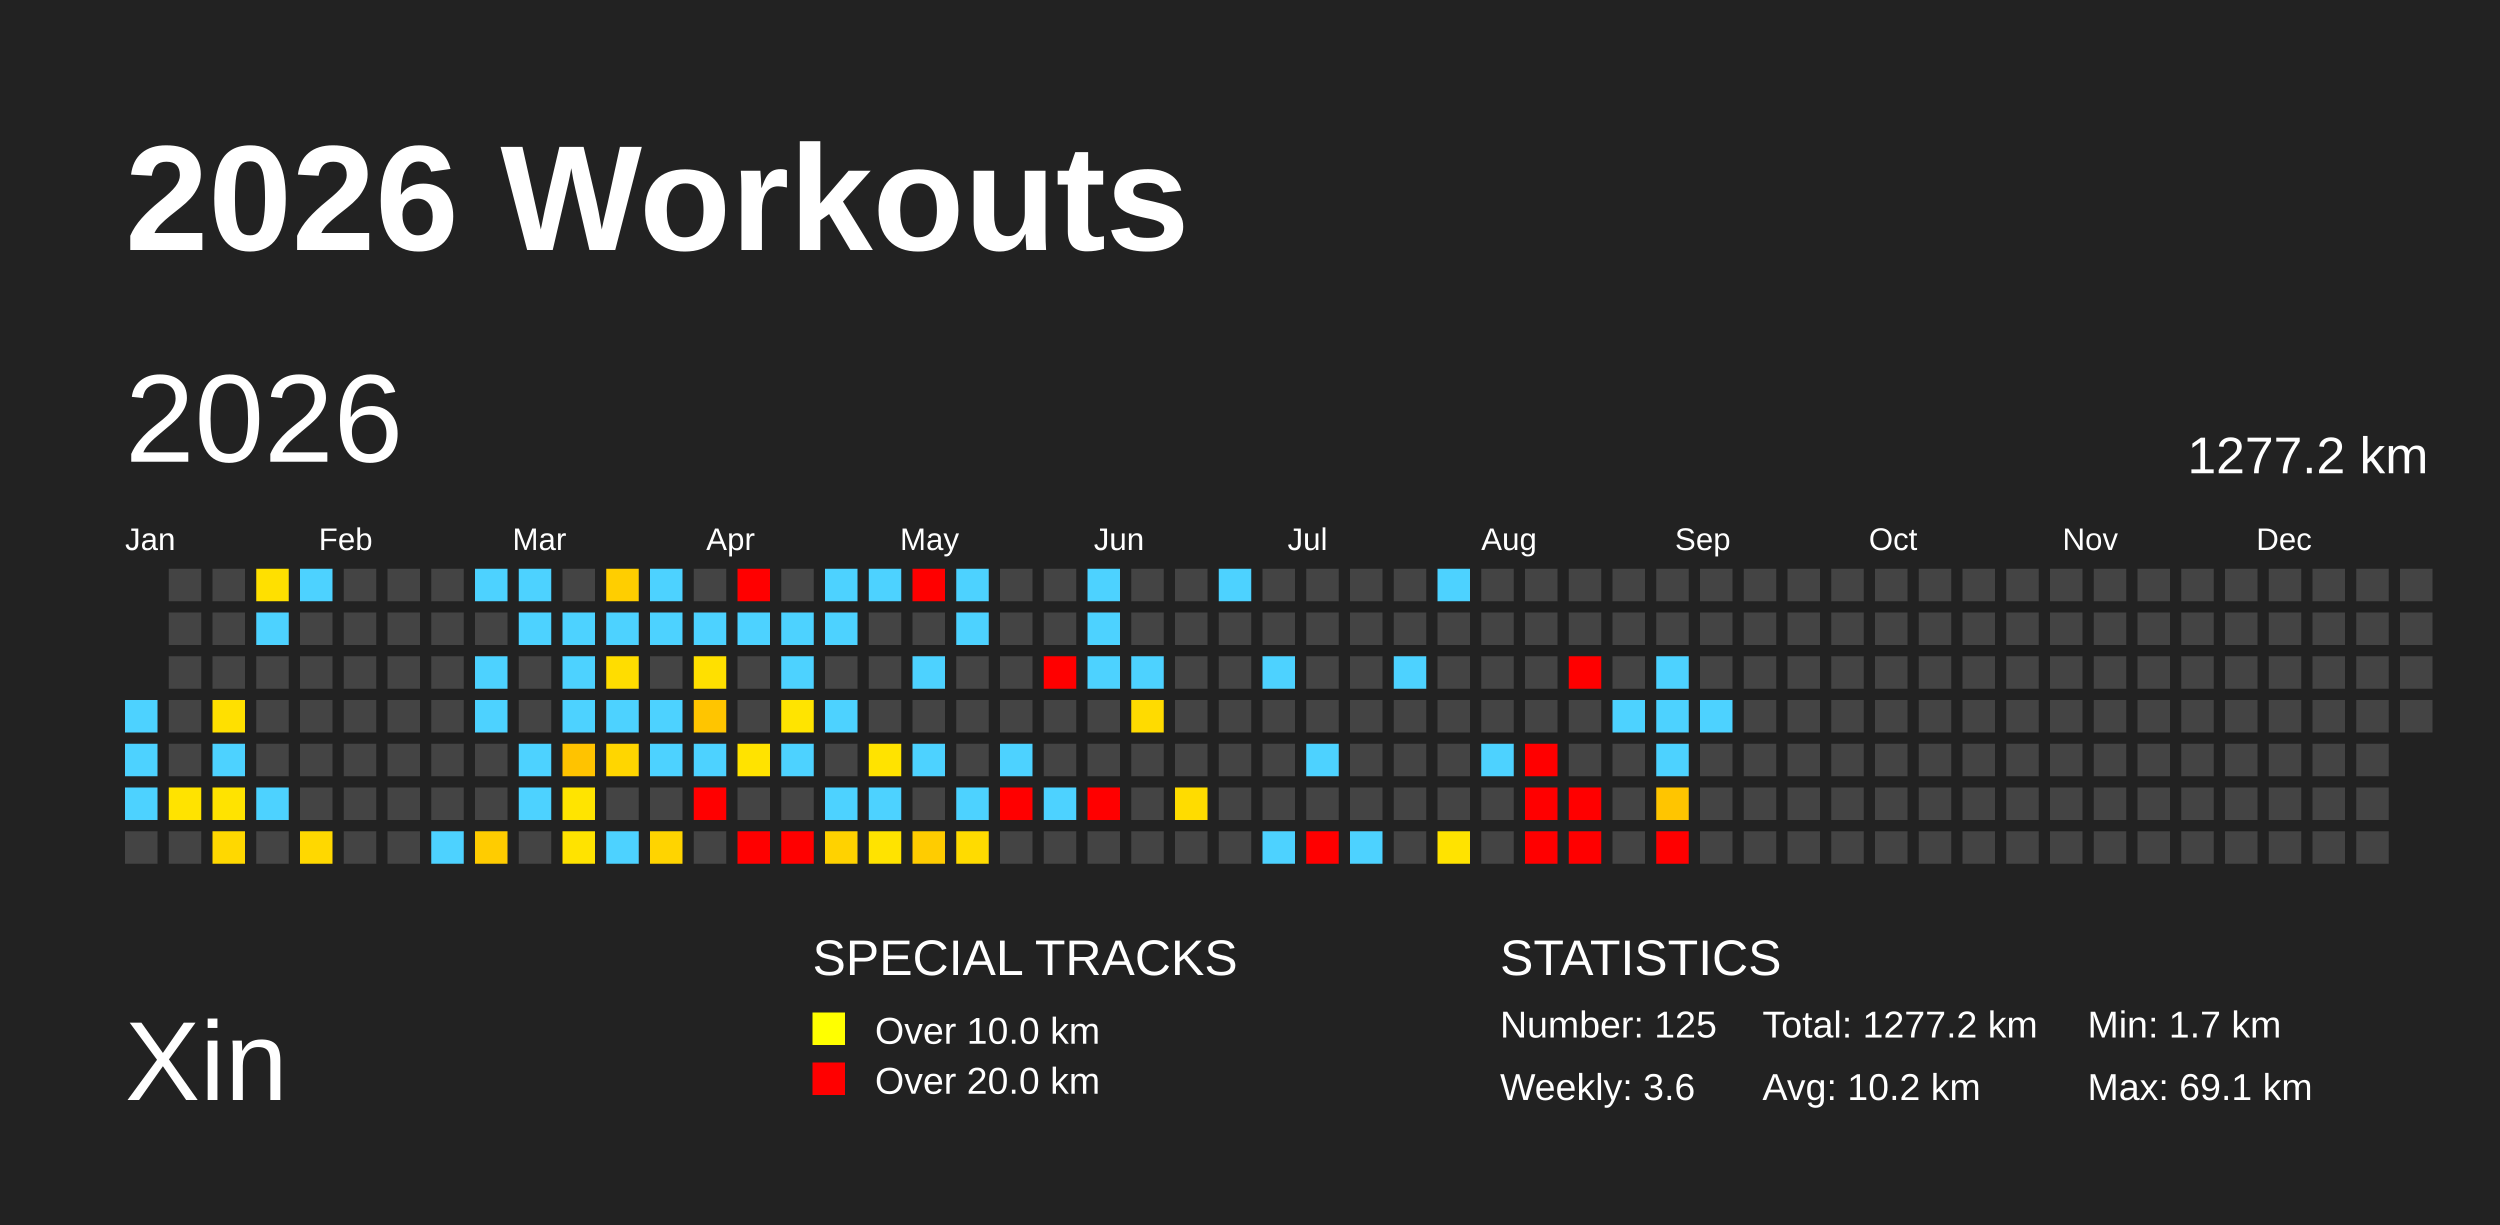
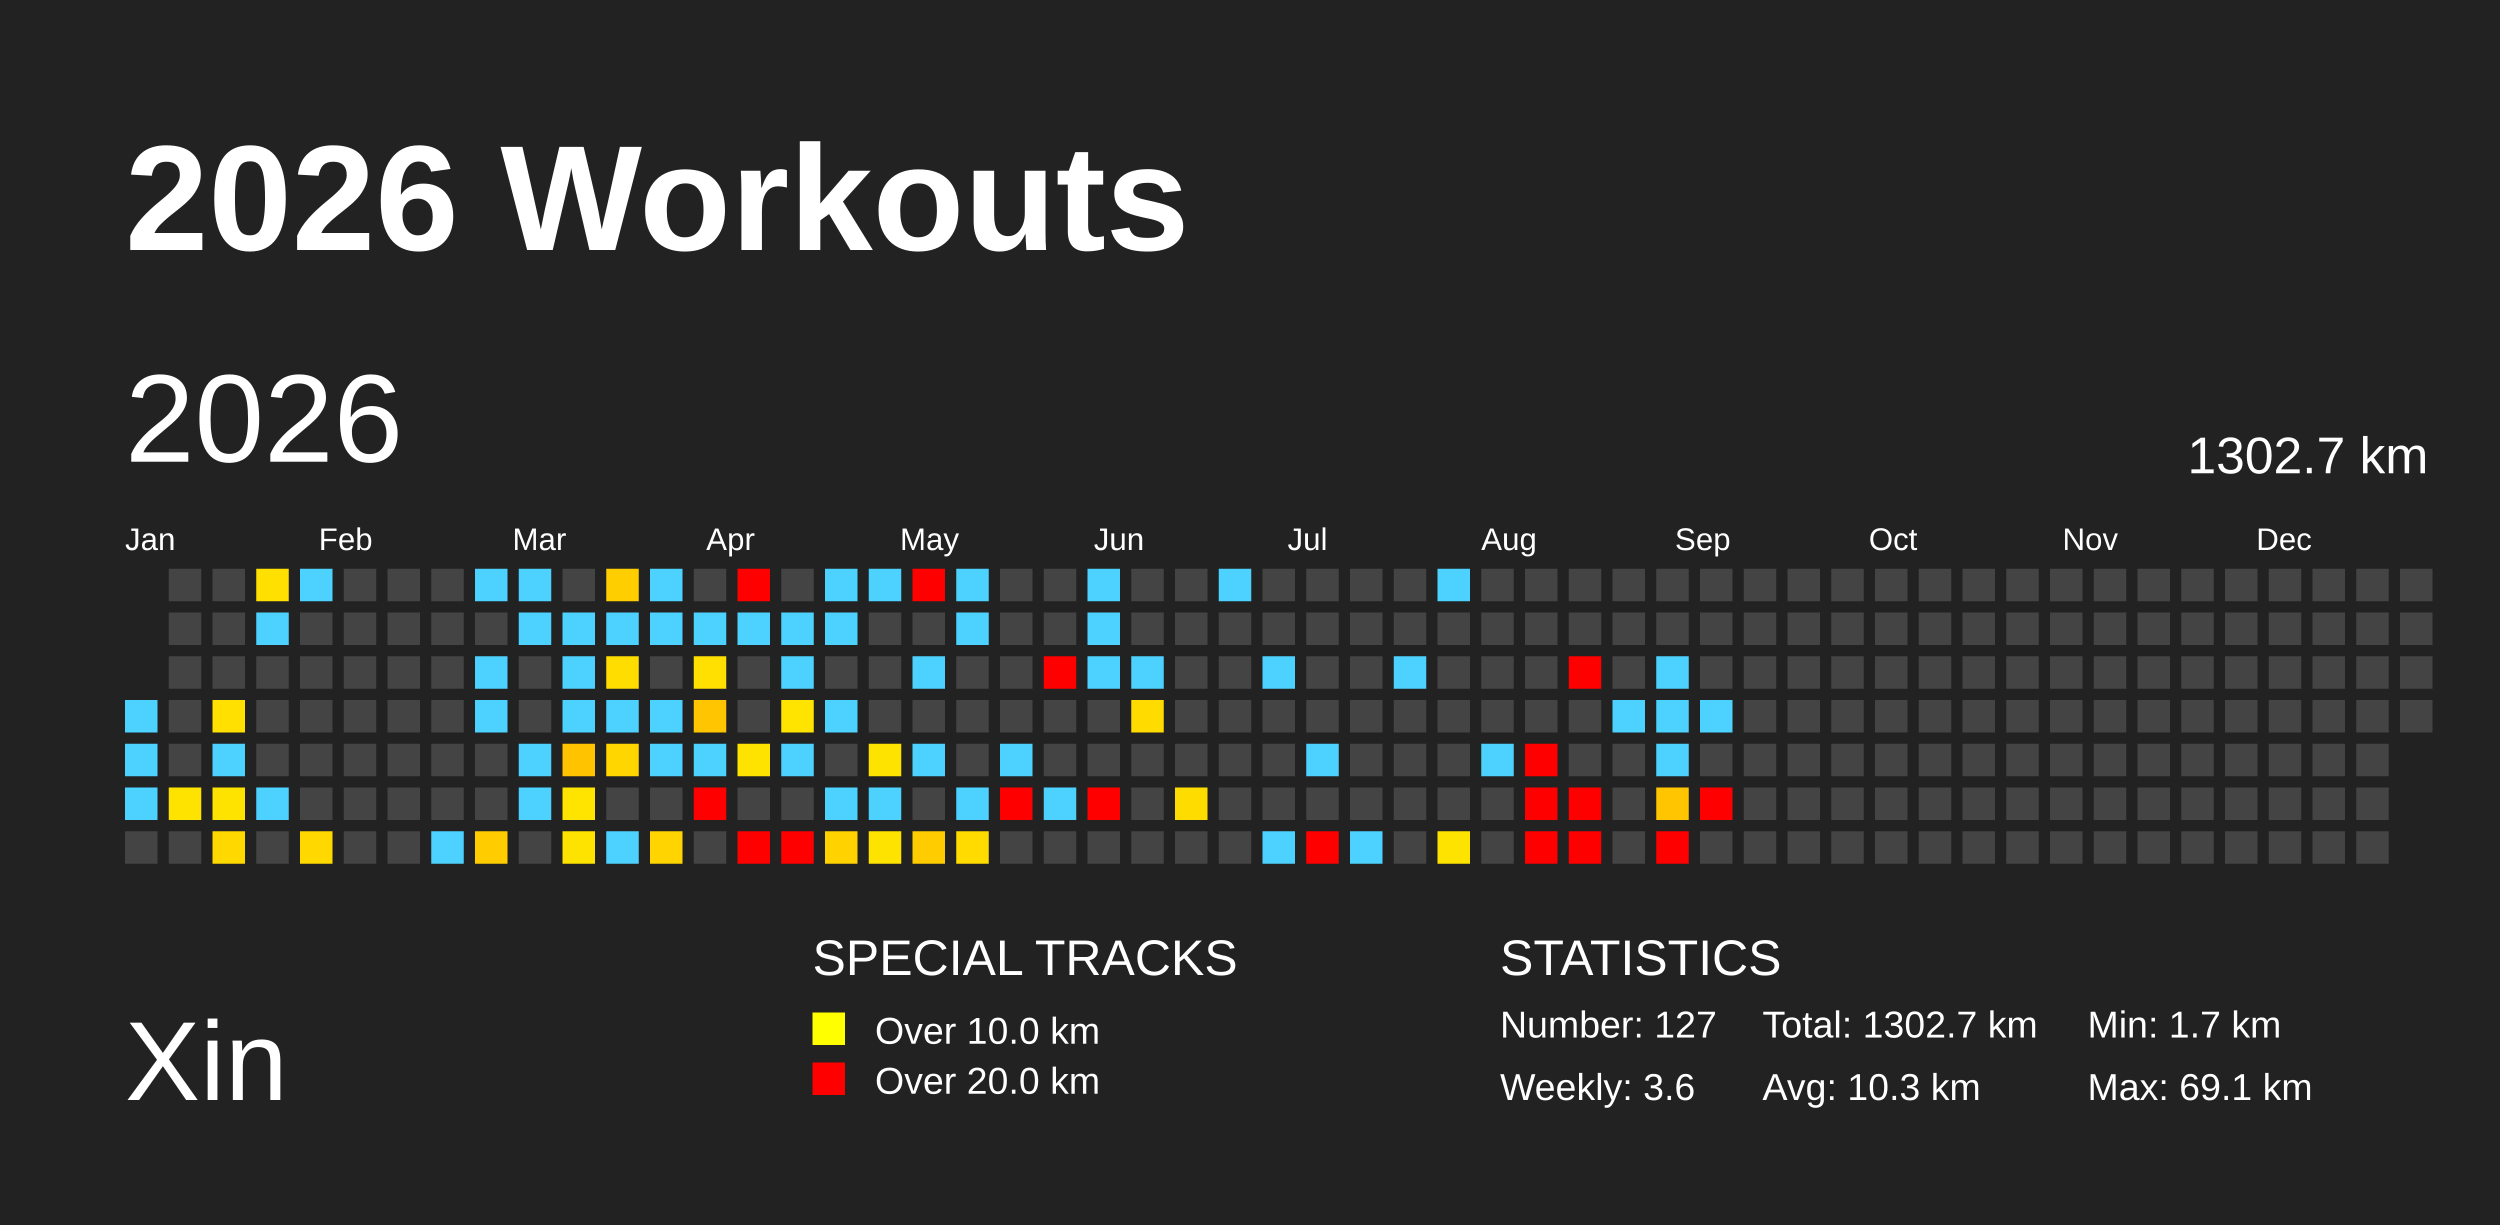
<svg xmlns="http://www.w3.org/2000/svg" baseProfile="full" height="98mm" version="1.1" viewBox="0,0,200,98" width="200mm">
  <defs />
  <rect fill="#222222" height="98" width="200" x="0" y="0" />
  <text fill="#FFFFFF" style="font-size:12px; font-family:Arial; font-weight:bold;" x="10" y="20">2026 Workouts</text>
  <text fill="#FFFFFF" style="font-size:9px; font-family:Arial" x="10" y="88">Xin</text>
  <text fill="#FFFFFF" style="font-size:4px; font-family:Arial" x="65" y="78">SPECIAL TRACKS</text>
  <rect fill="yellow" height="2.6" width="2.6" x="65" y="81" />
  <text fill="#FFFFFF" style="font-size:3px; font-family:Arial" x="70" y="83.5">Over 10.0 km</text>
  <rect fill="red" height="2.6" width="2.6" x="65" y="85" />
  <text fill="#FFFFFF" style="font-size:3px; font-family:Arial" x="70" y="87.5">Over 20.0 km</text>
  <text fill="#FFFFFF" style="font-size:4px; font-family:Arial" x="120" y="78">STATISTICS</text>
-   <text fill="#FFFFFF" style="font-size:3px; font-family:Arial" x="120" y="83">Number: 125</text>
+   <text fill="#FFFFFF" style="font-size:3px; font-family:Arial" x="120" y="83">Number: 127</text>
  <text fill="#FFFFFF" style="font-size:3px; font-family:Arial" x="120" y="88">Weekly: 3.6</text>
-   <text fill="#FFFFFF" style="font-size:3px; font-family:Arial" x="141" y="83">Total: 1277.2 km</text>
-   <text fill="#FFFFFF" style="font-size:3px; font-family:Arial" x="141" y="88">Avg: 10.2 km</text>
+   <text fill="#FFFFFF" style="font-size:3px; font-family:Arial" x="141" y="83">Total: 1302.7 km</text>
+   <text fill="#FFFFFF" style="font-size:3px; font-family:Arial" x="141" y="88">Avg: 10.3 km</text>
  <text fill="#FFFFFF" style="font-size:3px; font-family:Arial" x="167" y="83">Min: 1.7 km</text>
  <text fill="#FFFFFF" style="font-size:3px; font-family:Arial" x="167" y="88">Max: 69.1 km</text>
  <text dominant-baseline="hanging" fill="#FFFFFF" style="font-size:10.0px; font-family:Arial;" x="10" y="30">2026</text>
-   <text dominant-baseline="hanging" fill="#FFFFFF" style="font-size:4.125px; font-family:Arial;" x="175" y="35">1277.2 km</text>
+   <text dominant-baseline="hanging" fill="#FFFFFF" style="font-size:4.125px; font-family:Arial;" x="175" y="35">1302.7 km</text>
  <text fill="#FFFFFF" style="font-size:2.5px; font-family:Arial" x="10.0" y="44">Jan</text>
  <text fill="#FFFFFF" style="font-size:2.5px; font-family:Arial" x="25.5" y="44">Feb</text>
  <text fill="#FFFFFF" style="font-size:2.5px; font-family:Arial" x="41.0" y="44">Mar</text>
  <text fill="#FFFFFF" style="font-size:2.5px; font-family:Arial" x="56.5" y="44">Apr</text>
  <text fill="#FFFFFF" style="font-size:2.5px; font-family:Arial" x="72.0" y="44">May</text>
  <text fill="#FFFFFF" style="font-size:2.5px; font-family:Arial" x="87.5" y="44">Jun</text>
  <text fill="#FFFFFF" style="font-size:2.5px; font-family:Arial" x="103.0" y="44">Jul</text>
  <text fill="#FFFFFF" style="font-size:2.5px; font-family:Arial" x="118.5" y="44">Aug</text>
  <text fill="#FFFFFF" style="font-size:2.5px; font-family:Arial" x="134.0" y="44">Sep</text>
  <text fill="#FFFFFF" style="font-size:2.5px; font-family:Arial" x="149.5" y="44">Oct</text>
  <text fill="#FFFFFF" style="font-size:2.5px; font-family:Arial" x="165.0" y="44">Nov</text>
  <text fill="#FFFFFF" style="font-size:2.5px; font-family:Arial" x="180.5" y="44">Dec</text>
  <rect fill="#4dd2ff" height="2.6" width="2.6" x="10.0" y="56.0" />
  <rect fill="#4dd2ff" height="2.6" width="2.6" x="10.0" y="59.5" />
  <rect fill="#4dd2ff" height="2.6" width="2.6" x="10.0" y="63.0" />
  <rect fill="#444444" height="2.6" width="2.6" x="10.0" y="66.5" />
  <rect fill="#444444" height="2.6" width="2.6" x="13.5" y="45.5" />
  <rect fill="#444444" height="2.6" width="2.6" x="13.5" y="49.0" />
  <rect fill="#444444" height="2.6" width="2.6" x="13.5" y="52.5" />
  <rect fill="#444444" height="2.6" width="2.6" x="13.5" y="56.0" />
  <rect fill="#444444" height="2.6" width="2.6" x="13.5" y="59.5" />
  <rect fill="#ffe300" height="2.6" width="2.6" x="13.5" y="63.0" />
  <rect fill="#444444" height="2.6" width="2.6" x="13.5" y="66.5" />
  <rect fill="#444444" height="2.6" width="2.6" x="17.0" y="45.5" />
  <rect fill="#444444" height="2.6" width="2.6" x="17.0" y="49.0" />
  <rect fill="#444444" height="2.6" width="2.6" x="17.0" y="52.5" />
  <rect fill="#ffe000" height="2.6" width="2.6" x="17.0" y="56.0" />
  <rect fill="#4dd2ff" height="2.6" width="2.6" x="17.0" y="59.5" />
  <rect fill="#ffe300" height="2.6" width="2.6" x="17.0" y="63.0" />
  <rect fill="#ffd800" height="2.6" width="2.6" x="17.0" y="66.5" />
  <rect fill="#ffe000" height="2.6" width="2.6" x="20.5" y="45.5" />
  <rect fill="#4dd2ff" height="2.6" width="2.6" x="20.5" y="49.0" />
  <rect fill="#444444" height="2.6" width="2.6" x="20.5" y="52.5" />
  <rect fill="#444444" height="2.6" width="2.6" x="20.5" y="56.0" />
  <rect fill="#444444" height="2.6" width="2.6" x="20.5" y="59.5" />
  <rect fill="#4dd2ff" height="2.6" width="2.6" x="20.5" y="63.0" />
  <rect fill="#444444" height="2.6" width="2.6" x="20.5" y="66.5" />
  <rect fill="#4dd2ff" height="2.6" width="2.6" x="24.0" y="45.5" />
  <rect fill="#444444" height="2.6" width="2.6" x="24.0" y="49.0" />
  <rect fill="#444444" height="2.6" width="2.6" x="24.0" y="52.5" />
  <rect fill="#444444" height="2.6" width="2.6" x="24.0" y="56.0" />
  <rect fill="#444444" height="2.6" width="2.6" x="24.0" y="59.5" />
  <rect fill="#444444" height="2.6" width="2.6" x="24.0" y="63.0" />
  <rect fill="#ffd800" height="2.6" width="2.6" x="24.0" y="66.5" />
  <rect fill="#444444" height="2.6" width="2.6" x="27.5" y="45.5" />
  <rect fill="#444444" height="2.6" width="2.6" x="27.5" y="49.0" />
  <rect fill="#444444" height="2.6" width="2.6" x="27.5" y="52.5" />
  <rect fill="#444444" height="2.6" width="2.6" x="27.5" y="56.0" />
  <rect fill="#444444" height="2.6" width="2.6" x="27.5" y="59.5" />
  <rect fill="#444444" height="2.6" width="2.6" x="27.5" y="63.0" />
  <rect fill="#444444" height="2.6" width="2.6" x="27.5" y="66.5" />
  <rect fill="#444444" height="2.6" width="2.6" x="31.0" y="45.5" />
  <rect fill="#444444" height="2.6" width="2.6" x="31.0" y="49.0" />
  <rect fill="#444444" height="2.6" width="2.6" x="31.0" y="52.5" />
  <rect fill="#444444" height="2.6" width="2.6" x="31.0" y="56.0" />
  <rect fill="#444444" height="2.6" width="2.6" x="31.0" y="59.5" />
  <rect fill="#444444" height="2.6" width="2.6" x="31.0" y="63.0" />
  <rect fill="#444444" height="2.6" width="2.6" x="31.0" y="66.5" />
  <rect fill="#444444" height="2.6" width="2.6" x="34.5" y="45.5" />
  <rect fill="#444444" height="2.6" width="2.6" x="34.5" y="49.0" />
  <rect fill="#444444" height="2.6" width="2.6" x="34.5" y="52.5" />
  <rect fill="#444444" height="2.6" width="2.6" x="34.5" y="56.0" />
  <rect fill="#444444" height="2.6" width="2.6" x="34.5" y="59.5" />
  <rect fill="#444444" height="2.6" width="2.6" x="34.5" y="63.0" />
  <rect fill="#4dd2ff" height="2.6" width="2.6" x="34.5" y="66.5" />
  <rect fill="#4dd2ff" height="2.6" width="2.6" x="38.0" y="45.5" />
  <rect fill="#444444" height="2.6" width="2.6" x="38.0" y="49.0" />
  <rect fill="#4dd2ff" height="2.6" width="2.6" x="38.0" y="52.5" />
  <rect fill="#4dd2ff" height="2.6" width="2.6" x="38.0" y="56.0" />
  <rect fill="#444444" height="2.6" width="2.6" x="38.0" y="59.5" />
  <rect fill="#444444" height="2.6" width="2.6" x="38.0" y="63.0" />
  <rect fill="#ffcc00" height="2.6" width="2.6" x="38.0" y="66.5" />
  <rect fill="#4dd2ff" height="2.6" width="2.6" x="41.5" y="45.5" />
  <rect fill="#4dd2ff" height="2.6" width="2.6" x="41.5" y="49.0" />
  <rect fill="#444444" height="2.6" width="2.6" x="41.5" y="52.5" />
  <rect fill="#444444" height="2.6" width="2.6" x="41.5" y="56.0" />
  <rect fill="#4dd2ff" height="2.6" width="2.6" x="41.5" y="59.5" />
  <rect fill="#4dd2ff" height="2.6" width="2.6" x="41.5" y="63.0" />
  <rect fill="#444444" height="2.6" width="2.6" x="41.5" y="66.5" />
  <rect fill="#444444" height="2.6" width="2.6" x="45.0" y="45.5" />
  <rect fill="#4dd2ff" height="2.6" width="2.6" x="45.0" y="49.0" />
  <rect fill="#4dd2ff" height="2.6" width="2.6" x="45.0" y="52.5" />
  <rect fill="#4dd2ff" height="2.6" width="2.6" x="45.0" y="56.0" />
  <rect fill="#ffc300" height="2.6" width="2.6" x="45.0" y="59.5" />
  <rect fill="#ffe400" height="2.6" width="2.6" x="45.0" y="63.0" />
  <rect fill="#ffe300" height="2.6" width="2.6" x="45.0" y="66.5" />
  <rect fill="#ffce00" height="2.6" width="2.6" x="48.5" y="45.5" />
  <rect fill="#4dd2ff" height="2.6" width="2.6" x="48.5" y="49.0" />
  <rect fill="#ffdd00" height="2.6" width="2.6" x="48.5" y="52.5" />
  <rect fill="#4dd2ff" height="2.6" width="2.6" x="48.5" y="56.0" />
  <rect fill="#ffd600" height="2.6" width="2.6" x="48.5" y="59.5" />
  <rect fill="#444444" height="2.6" width="2.6" x="48.5" y="63.0" />
  <rect fill="#4dd2ff" height="2.6" width="2.6" x="48.5" y="66.5" />
  <rect fill="#4dd2ff" height="2.6" width="2.6" x="52.0" y="45.5" />
  <rect fill="#4dd2ff" height="2.6" width="2.6" x="52.0" y="49.0" />
  <rect fill="#444444" height="2.6" width="2.6" x="52.0" y="52.5" />
  <rect fill="#4dd2ff" height="2.6" width="2.6" x="52.0" y="56.0" />
  <rect fill="#4dd2ff" height="2.6" width="2.6" x="52.0" y="59.5" />
  <rect fill="#444444" height="2.6" width="2.6" x="52.0" y="63.0" />
  <rect fill="#ffd400" height="2.6" width="2.6" x="52.0" y="66.5" />
  <rect fill="#444444" height="2.6" width="2.6" x="55.5" y="45.5" />
  <rect fill="#4dd2ff" height="2.6" width="2.6" x="55.5" y="49.0" />
  <rect fill="#ffe000" height="2.6" width="2.6" x="55.5" y="52.5" />
  <rect fill="#ffc500" height="2.6" width="2.6" x="55.5" y="56.0" />
  <rect fill="#4dd2ff" height="2.6" width="2.6" x="55.5" y="59.5" />
  <rect fill="red" height="2.6" width="2.6" x="55.5" y="63.0" />
  <rect fill="#444444" height="2.6" width="2.6" x="55.5" y="66.5" />
  <rect fill="red" height="2.6" width="2.6" x="59.0" y="45.5" />
  <rect fill="#4dd2ff" height="2.6" width="2.6" x="59.0" y="49.0" />
  <rect fill="#444444" height="2.6" width="2.6" x="59.0" y="52.5" />
  <rect fill="#444444" height="2.6" width="2.6" x="59.0" y="56.0" />
  <rect fill="#ffe300" height="2.6" width="2.6" x="59.0" y="59.5" />
  <rect fill="#444444" height="2.6" width="2.6" x="59.0" y="63.0" />
  <rect fill="red" height="2.6" width="2.6" x="59.0" y="66.5" />
  <rect fill="#444444" height="2.6" width="2.6" x="62.5" y="45.5" />
  <rect fill="#4dd2ff" height="2.6" width="2.6" x="62.5" y="49.0" />
  <rect fill="#4dd2ff" height="2.6" width="2.6" x="62.5" y="52.5" />
  <rect fill="#ffe400" height="2.6" width="2.6" x="62.5" y="56.0" />
  <rect fill="#4dd2ff" height="2.6" width="2.6" x="62.5" y="59.5" />
  <rect fill="#444444" height="2.6" width="2.6" x="62.5" y="63.0" />
  <rect fill="red" height="2.6" width="2.6" x="62.5" y="66.5" />
  <rect fill="#4dd2ff" height="2.6" width="2.6" x="66.0" y="45.5" />
  <rect fill="#4dd2ff" height="2.6" width="2.6" x="66.0" y="49.0" />
  <rect fill="#444444" height="2.6" width="2.6" x="66.0" y="52.5" />
  <rect fill="#4dd2ff" height="2.6" width="2.6" x="66.0" y="56.0" />
  <rect fill="#444444" height="2.6" width="2.6" x="66.0" y="59.5" />
  <rect fill="#4dd2ff" height="2.6" width="2.6" x="66.0" y="63.0" />
  <rect fill="#ffd200" height="2.6" width="2.6" x="66.0" y="66.5" />
  <rect fill="#4dd2ff" height="2.6" width="2.6" x="69.5" y="45.5" />
  <rect fill="#444444" height="2.6" width="2.6" x="69.5" y="49.0" />
  <rect fill="#444444" height="2.6" width="2.6" x="69.5" y="52.5" />
  <rect fill="#444444" height="2.6" width="2.6" x="69.5" y="56.0" />
  <rect fill="#ffe300" height="2.6" width="2.6" x="69.5" y="59.5" />
  <rect fill="#4dd2ff" height="2.6" width="2.6" x="69.5" y="63.0" />
  <rect fill="#ffe300" height="2.6" width="2.6" x="69.5" y="66.5" />
  <rect fill="red" height="2.6" width="2.6" x="73.0" y="45.5" />
  <rect fill="#444444" height="2.6" width="2.6" x="73.0" y="49.0" />
  <rect fill="#4dd2ff" height="2.6" width="2.6" x="73.0" y="52.5" />
  <rect fill="#444444" height="2.6" width="2.6" x="73.0" y="56.0" />
  <rect fill="#4dd2ff" height="2.6" width="2.6" x="73.0" y="59.5" />
  <rect fill="#444444" height="2.6" width="2.6" x="73.0" y="63.0" />
  <rect fill="#ffcc00" height="2.6" width="2.6" x="73.0" y="66.5" />
  <rect fill="#4dd2ff" height="2.6" width="2.6" x="76.5" y="45.5" />
  <rect fill="#4dd2ff" height="2.6" width="2.6" x="76.5" y="49.0" />
  <rect fill="#444444" height="2.6" width="2.6" x="76.5" y="52.5" />
  <rect fill="#444444" height="2.6" width="2.6" x="76.5" y="56.0" />
  <rect fill="#444444" height="2.6" width="2.6" x="76.5" y="59.5" />
  <rect fill="#4dd2ff" height="2.6" width="2.6" x="76.5" y="63.0" />
  <rect fill="#ffdb00" height="2.6" width="2.6" x="76.5" y="66.5" />
  <rect fill="#444444" height="2.6" width="2.6" x="80.0" y="45.5" />
  <rect fill="#444444" height="2.6" width="2.6" x="80.0" y="49.0" />
  <rect fill="#444444" height="2.6" width="2.6" x="80.0" y="52.5" />
  <rect fill="#444444" height="2.6" width="2.6" x="80.0" y="56.0" />
  <rect fill="#4dd2ff" height="2.6" width="2.6" x="80.0" y="59.5" />
  <rect fill="red" height="2.6" width="2.6" x="80.0" y="63.0" />
  <rect fill="#444444" height="2.6" width="2.6" x="80.0" y="66.5" />
  <rect fill="#444444" height="2.6" width="2.6" x="83.5" y="45.5" />
  <rect fill="#444444" height="2.6" width="2.6" x="83.5" y="49.0" />
  <rect fill="red" height="2.6" width="2.6" x="83.5" y="52.5" />
  <rect fill="#444444" height="2.6" width="2.6" x="83.5" y="56.0" />
  <rect fill="#444444" height="2.6" width="2.6" x="83.5" y="59.5" />
  <rect fill="#4dd2ff" height="2.6" width="2.6" x="83.5" y="63.0" />
  <rect fill="#444444" height="2.6" width="2.6" x="83.5" y="66.5" />
  <rect fill="#4dd2ff" height="2.6" width="2.6" x="87.0" y="45.5" />
  <rect fill="#4dd2ff" height="2.6" width="2.6" x="87.0" y="49.0" />
  <rect fill="#4dd2ff" height="2.6" width="2.6" x="87.0" y="52.5" />
  <rect fill="#444444" height="2.6" width="2.6" x="87.0" y="56.0" />
  <rect fill="#444444" height="2.6" width="2.6" x="87.0" y="59.5" />
  <rect fill="red" height="2.6" width="2.6" x="87.0" y="63.0" />
  <rect fill="#444444" height="2.6" width="2.6" x="87.0" y="66.5" />
  <rect fill="#444444" height="2.6" width="2.6" x="90.5" y="45.5" />
  <rect fill="#444444" height="2.6" width="2.6" x="90.5" y="49.0" />
  <rect fill="#4dd2ff" height="2.6" width="2.6" x="90.5" y="52.5" />
  <rect fill="#ffdb00" height="2.6" width="2.6" x="90.5" y="56.0" />
  <rect fill="#444444" height="2.6" width="2.6" x="90.5" y="59.5" />
  <rect fill="#444444" height="2.6" width="2.6" x="90.5" y="63.0" />
  <rect fill="#444444" height="2.6" width="2.6" x="90.5" y="66.5" />
  <rect fill="#444444" height="2.6" width="2.6" x="94.0" y="45.5" />
  <rect fill="#444444" height="2.6" width="2.6" x="94.0" y="49.0" />
  <rect fill="#444444" height="2.6" width="2.6" x="94.0" y="52.5" />
  <rect fill="#444444" height="2.6" width="2.6" x="94.0" y="56.0" />
  <rect fill="#444444" height="2.6" width="2.6" x="94.0" y="59.5" />
  <rect fill="#ffdc00" height="2.6" width="2.6" x="94.0" y="63.0" />
  <rect fill="#444444" height="2.6" width="2.6" x="94.0" y="66.5" />
  <rect fill="#4dd2ff" height="2.6" width="2.6" x="97.5" y="45.5" />
  <rect fill="#444444" height="2.6" width="2.6" x="97.5" y="49.0" />
  <rect fill="#444444" height="2.6" width="2.6" x="97.5" y="52.5" />
  <rect fill="#444444" height="2.6" width="2.6" x="97.5" y="56.0" />
  <rect fill="#444444" height="2.6" width="2.6" x="97.5" y="59.5" />
  <rect fill="#444444" height="2.6" width="2.6" x="97.5" y="63.0" />
  <rect fill="#444444" height="2.6" width="2.6" x="97.5" y="66.5" />
  <rect fill="#444444" height="2.6" width="2.6" x="101.0" y="45.5" />
  <rect fill="#444444" height="2.6" width="2.6" x="101.0" y="49.0" />
  <rect fill="#4dd2ff" height="2.6" width="2.6" x="101.0" y="52.5" />
  <rect fill="#444444" height="2.6" width="2.6" x="101.0" y="56.0" />
  <rect fill="#444444" height="2.6" width="2.6" x="101.0" y="59.5" />
  <rect fill="#444444" height="2.6" width="2.6" x="101.0" y="63.0" />
  <rect fill="#4dd2ff" height="2.6" width="2.6" x="101.0" y="66.5" />
  <rect fill="#444444" height="2.6" width="2.6" x="104.5" y="45.5" />
  <rect fill="#444444" height="2.6" width="2.6" x="104.5" y="49.0" />
  <rect fill="#444444" height="2.6" width="2.6" x="104.5" y="52.5" />
  <rect fill="#444444" height="2.6" width="2.6" x="104.5" y="56.0" />
  <rect fill="#4dd2ff" height="2.6" width="2.6" x="104.5" y="59.5" />
  <rect fill="#444444" height="2.6" width="2.6" x="104.5" y="63.0" />
  <rect fill="red" height="2.6" width="2.6" x="104.5" y="66.5" />
  <rect fill="#444444" height="2.6" width="2.6" x="108.0" y="45.5" />
  <rect fill="#444444" height="2.6" width="2.6" x="108.0" y="49.0" />
  <rect fill="#444444" height="2.6" width="2.6" x="108.0" y="52.5" />
  <rect fill="#444444" height="2.6" width="2.6" x="108.0" y="56.0" />
  <rect fill="#444444" height="2.6" width="2.6" x="108.0" y="59.5" />
  <rect fill="#444444" height="2.6" width="2.6" x="108.0" y="63.0" />
  <rect fill="#4dd2ff" height="2.6" width="2.6" x="108.0" y="66.5" />
  <rect fill="#444444" height="2.6" width="2.6" x="111.5" y="45.5" />
  <rect fill="#444444" height="2.6" width="2.6" x="111.5" y="49.0" />
  <rect fill="#4dd2ff" height="2.6" width="2.6" x="111.5" y="52.5" />
  <rect fill="#444444" height="2.6" width="2.6" x="111.5" y="56.0" />
  <rect fill="#444444" height="2.6" width="2.6" x="111.5" y="59.5" />
  <rect fill="#444444" height="2.6" width="2.6" x="111.5" y="63.0" />
  <rect fill="#444444" height="2.6" width="2.6" x="111.5" y="66.5" />
  <rect fill="#4dd2ff" height="2.6" width="2.6" x="115.0" y="45.5" />
  <rect fill="#444444" height="2.6" width="2.6" x="115.0" y="49.0" />
  <rect fill="#444444" height="2.6" width="2.6" x="115.0" y="52.5" />
  <rect fill="#444444" height="2.6" width="2.6" x="115.0" y="56.0" />
  <rect fill="#444444" height="2.6" width="2.6" x="115.0" y="59.5" />
  <rect fill="#444444" height="2.6" width="2.6" x="115.0" y="63.0" />
  <rect fill="#ffe300" height="2.6" width="2.6" x="115.0" y="66.5" />
  <rect fill="#444444" height="2.6" width="2.6" x="118.5" y="45.5" />
  <rect fill="#444444" height="2.6" width="2.6" x="118.5" y="49.0" />
  <rect fill="#444444" height="2.6" width="2.6" x="118.5" y="52.5" />
  <rect fill="#444444" height="2.6" width="2.6" x="118.5" y="56.0" />
  <rect fill="#4dd2ff" height="2.6" width="2.6" x="118.5" y="59.5" />
  <rect fill="#444444" height="2.6" width="2.6" x="118.5" y="63.0" />
  <rect fill="#444444" height="2.6" width="2.6" x="118.5" y="66.5" />
  <rect fill="#444444" height="2.6" width="2.6" x="122.0" y="45.5" />
  <rect fill="#444444" height="2.6" width="2.6" x="122.0" y="49.0" />
  <rect fill="#444444" height="2.6" width="2.6" x="122.0" y="52.5" />
  <rect fill="#444444" height="2.6" width="2.6" x="122.0" y="56.0" />
  <rect fill="red" height="2.6" width="2.6" x="122.0" y="59.5" />
  <rect fill="red" height="2.6" width="2.6" x="122.0" y="63.0" />
  <rect fill="red" height="2.6" width="2.6" x="122.0" y="66.5" />
  <rect fill="#444444" height="2.6" width="2.6" x="125.5" y="45.5" />
  <rect fill="#444444" height="2.6" width="2.6" x="125.5" y="49.0" />
  <rect fill="red" height="2.6" width="2.6" x="125.5" y="52.5" />
  <rect fill="#444444" height="2.6" width="2.6" x="125.5" y="56.0" />
  <rect fill="#444444" height="2.6" width="2.6" x="125.5" y="59.5" />
  <rect fill="red" height="2.6" width="2.6" x="125.5" y="63.0" />
  <rect fill="red" height="2.6" width="2.6" x="125.5" y="66.5" />
  <rect fill="#444444" height="2.6" width="2.6" x="129.0" y="45.5" />
  <rect fill="#444444" height="2.6" width="2.6" x="129.0" y="49.0" />
  <rect fill="#444444" height="2.6" width="2.6" x="129.0" y="52.5" />
  <rect fill="#4dd2ff" height="2.6" width="2.6" x="129.0" y="56.0" />
  <rect fill="#444444" height="2.6" width="2.6" x="129.0" y="59.5" />
  <rect fill="#444444" height="2.6" width="2.6" x="129.0" y="63.0" />
  <rect fill="#444444" height="2.6" width="2.6" x="129.0" y="66.5" />
  <rect fill="#444444" height="2.6" width="2.6" x="132.5" y="45.5" />
  <rect fill="#444444" height="2.6" width="2.6" x="132.5" y="49.0" />
  <rect fill="#4dd2ff" height="2.6" width="2.6" x="132.5" y="52.5" />
  <rect fill="#4dd2ff" height="2.6" width="2.6" x="132.5" y="56.0" />
  <rect fill="#4dd2ff" height="2.6" width="2.6" x="132.5" y="59.5" />
  <rect fill="#ffc500" height="2.6" width="2.6" x="132.5" y="63.0" />
  <rect fill="red" height="2.6" width="2.6" x="132.5" y="66.5" />
  <rect fill="#444444" height="2.6" width="2.6" x="136.0" y="45.5" />
  <rect fill="#444444" height="2.6" width="2.6" x="136.0" y="49.0" />
  <rect fill="#444444" height="2.6" width="2.6" x="136.0" y="52.5" />
  <rect fill="#4dd2ff" height="2.6" width="2.6" x="136.0" y="56.0" />
  <rect fill="#444444" height="2.6" width="2.6" x="136.0" y="59.5" />
-   <rect fill="#444444" height="2.6" width="2.6" x="136.0" y="63.0" />
+   <rect fill="red" height="2.6" width="2.6" x="136.0" y="63.0" />
  <rect fill="#444444" height="2.6" width="2.6" x="136.0" y="66.5" />
  <rect fill="#444444" height="2.6" width="2.6" x="139.5" y="45.5" />
  <rect fill="#444444" height="2.6" width="2.6" x="139.5" y="49.0" />
  <rect fill="#444444" height="2.6" width="2.6" x="139.5" y="52.5" />
  <rect fill="#444444" height="2.6" width="2.6" x="139.5" y="56.0" />
  <rect fill="#444444" height="2.6" width="2.6" x="139.5" y="59.5" />
  <rect fill="#444444" height="2.6" width="2.6" x="139.5" y="63.0" />
  <rect fill="#444444" height="2.6" width="2.6" x="139.5" y="66.5" />
  <rect fill="#444444" height="2.6" width="2.6" x="143.0" y="45.5" />
  <rect fill="#444444" height="2.6" width="2.6" x="143.0" y="49.0" />
  <rect fill="#444444" height="2.6" width="2.6" x="143.0" y="52.5" />
  <rect fill="#444444" height="2.6" width="2.6" x="143.0" y="56.0" />
  <rect fill="#444444" height="2.6" width="2.6" x="143.0" y="59.5" />
  <rect fill="#444444" height="2.6" width="2.6" x="143.0" y="63.0" />
  <rect fill="#444444" height="2.6" width="2.6" x="143.0" y="66.5" />
  <rect fill="#444444" height="2.6" width="2.6" x="146.5" y="45.5" />
  <rect fill="#444444" height="2.6" width="2.6" x="146.5" y="49.0" />
  <rect fill="#444444" height="2.6" width="2.6" x="146.5" y="52.5" />
  <rect fill="#444444" height="2.6" width="2.6" x="146.5" y="56.0" />
  <rect fill="#444444" height="2.6" width="2.6" x="146.5" y="59.5" />
  <rect fill="#444444" height="2.6" width="2.6" x="146.5" y="63.0" />
  <rect fill="#444444" height="2.6" width="2.6" x="146.5" y="66.5" />
  <rect fill="#444444" height="2.6" width="2.6" x="150.0" y="45.5" />
  <rect fill="#444444" height="2.6" width="2.6" x="150.0" y="49.0" />
  <rect fill="#444444" height="2.6" width="2.6" x="150.0" y="52.5" />
  <rect fill="#444444" height="2.6" width="2.6" x="150.0" y="56.0" />
  <rect fill="#444444" height="2.6" width="2.6" x="150.0" y="59.5" />
  <rect fill="#444444" height="2.6" width="2.6" x="150.0" y="63.0" />
  <rect fill="#444444" height="2.6" width="2.6" x="150.0" y="66.5" />
  <rect fill="#444444" height="2.6" width="2.6" x="153.5" y="45.5" />
  <rect fill="#444444" height="2.6" width="2.6" x="153.5" y="49.0" />
  <rect fill="#444444" height="2.6" width="2.6" x="153.5" y="52.5" />
  <rect fill="#444444" height="2.6" width="2.6" x="153.5" y="56.0" />
  <rect fill="#444444" height="2.6" width="2.6" x="153.5" y="59.5" />
  <rect fill="#444444" height="2.6" width="2.6" x="153.5" y="63.0" />
  <rect fill="#444444" height="2.6" width="2.6" x="153.5" y="66.5" />
  <rect fill="#444444" height="2.6" width="2.6" x="157.0" y="45.5" />
  <rect fill="#444444" height="2.6" width="2.6" x="157.0" y="49.0" />
  <rect fill="#444444" height="2.6" width="2.6" x="157.0" y="52.5" />
  <rect fill="#444444" height="2.6" width="2.6" x="157.0" y="56.0" />
  <rect fill="#444444" height="2.6" width="2.6" x="157.0" y="59.5" />
  <rect fill="#444444" height="2.6" width="2.6" x="157.0" y="63.0" />
  <rect fill="#444444" height="2.6" width="2.6" x="157.0" y="66.5" />
  <rect fill="#444444" height="2.6" width="2.6" x="160.5" y="45.5" />
  <rect fill="#444444" height="2.6" width="2.6" x="160.5" y="49.0" />
  <rect fill="#444444" height="2.6" width="2.6" x="160.5" y="52.5" />
  <rect fill="#444444" height="2.6" width="2.6" x="160.5" y="56.0" />
  <rect fill="#444444" height="2.6" width="2.6" x="160.5" y="59.5" />
  <rect fill="#444444" height="2.6" width="2.6" x="160.5" y="63.0" />
  <rect fill="#444444" height="2.6" width="2.6" x="160.5" y="66.5" />
  <rect fill="#444444" height="2.6" width="2.6" x="164.0" y="45.5" />
  <rect fill="#444444" height="2.6" width="2.6" x="164.0" y="49.0" />
  <rect fill="#444444" height="2.6" width="2.6" x="164.0" y="52.5" />
  <rect fill="#444444" height="2.6" width="2.6" x="164.0" y="56.0" />
  <rect fill="#444444" height="2.6" width="2.6" x="164.0" y="59.5" />
  <rect fill="#444444" height="2.6" width="2.6" x="164.0" y="63.0" />
  <rect fill="#444444" height="2.6" width="2.6" x="164.0" y="66.5" />
  <rect fill="#444444" height="2.6" width="2.6" x="167.5" y="45.5" />
  <rect fill="#444444" height="2.6" width="2.6" x="167.5" y="49.0" />
  <rect fill="#444444" height="2.6" width="2.6" x="167.5" y="52.5" />
  <rect fill="#444444" height="2.6" width="2.6" x="167.5" y="56.0" />
  <rect fill="#444444" height="2.6" width="2.6" x="167.5" y="59.5" />
  <rect fill="#444444" height="2.6" width="2.6" x="167.5" y="63.0" />
  <rect fill="#444444" height="2.6" width="2.6" x="167.5" y="66.5" />
  <rect fill="#444444" height="2.6" width="2.6" x="171.0" y="45.5" />
  <rect fill="#444444" height="2.6" width="2.6" x="171.0" y="49.0" />
  <rect fill="#444444" height="2.6" width="2.6" x="171.0" y="52.5" />
  <rect fill="#444444" height="2.6" width="2.6" x="171.0" y="56.0" />
  <rect fill="#444444" height="2.6" width="2.6" x="171.0" y="59.5" />
  <rect fill="#444444" height="2.6" width="2.6" x="171.0" y="63.0" />
  <rect fill="#444444" height="2.6" width="2.6" x="171.0" y="66.5" />
  <rect fill="#444444" height="2.6" width="2.6" x="174.5" y="45.5" />
  <rect fill="#444444" height="2.6" width="2.6" x="174.5" y="49.0" />
  <rect fill="#444444" height="2.6" width="2.6" x="174.5" y="52.5" />
  <rect fill="#444444" height="2.6" width="2.6" x="174.5" y="56.0" />
  <rect fill="#444444" height="2.6" width="2.6" x="174.5" y="59.5" />
  <rect fill="#444444" height="2.6" width="2.6" x="174.5" y="63.0" />
  <rect fill="#444444" height="2.6" width="2.6" x="174.5" y="66.5" />
  <rect fill="#444444" height="2.6" width="2.6" x="178.0" y="45.5" />
  <rect fill="#444444" height="2.6" width="2.6" x="178.0" y="49.0" />
  <rect fill="#444444" height="2.6" width="2.6" x="178.0" y="52.5" />
  <rect fill="#444444" height="2.6" width="2.6" x="178.0" y="56.0" />
  <rect fill="#444444" height="2.6" width="2.6" x="178.0" y="59.5" />
  <rect fill="#444444" height="2.6" width="2.6" x="178.0" y="63.0" />
  <rect fill="#444444" height="2.6" width="2.6" x="178.0" y="66.5" />
  <rect fill="#444444" height="2.6" width="2.6" x="181.5" y="45.5" />
  <rect fill="#444444" height="2.6" width="2.6" x="181.5" y="49.0" />
  <rect fill="#444444" height="2.6" width="2.6" x="181.5" y="52.5" />
  <rect fill="#444444" height="2.6" width="2.6" x="181.5" y="56.0" />
  <rect fill="#444444" height="2.6" width="2.6" x="181.5" y="59.5" />
  <rect fill="#444444" height="2.6" width="2.6" x="181.5" y="63.0" />
  <rect fill="#444444" height="2.6" width="2.6" x="181.5" y="66.5" />
  <rect fill="#444444" height="2.6" width="2.6" x="185.0" y="45.5" />
  <rect fill="#444444" height="2.6" width="2.6" x="185.0" y="49.0" />
  <rect fill="#444444" height="2.6" width="2.6" x="185.0" y="52.5" />
  <rect fill="#444444" height="2.6" width="2.6" x="185.0" y="56.0" />
  <rect fill="#444444" height="2.6" width="2.6" x="185.0" y="59.5" />
  <rect fill="#444444" height="2.6" width="2.6" x="185.0" y="63.0" />
  <rect fill="#444444" height="2.6" width="2.6" x="185.0" y="66.5" />
  <rect fill="#444444" height="2.6" width="2.6" x="188.5" y="45.5" />
  <rect fill="#444444" height="2.6" width="2.6" x="188.5" y="49.0" />
  <rect fill="#444444" height="2.6" width="2.6" x="188.5" y="52.5" />
  <rect fill="#444444" height="2.6" width="2.6" x="188.5" y="56.0" />
  <rect fill="#444444" height="2.6" width="2.6" x="188.5" y="59.5" />
  <rect fill="#444444" height="2.6" width="2.6" x="188.5" y="63.0" />
  <rect fill="#444444" height="2.6" width="2.6" x="188.5" y="66.5" />
  <rect fill="#444444" height="2.6" width="2.6" x="192.0" y="45.5" />
  <rect fill="#444444" height="2.6" width="2.6" x="192.0" y="49.0" />
  <rect fill="#444444" height="2.6" width="2.6" x="192.0" y="52.5" />
  <rect fill="#444444" height="2.6" width="2.6" x="192.0" y="56.0" />
</svg>
